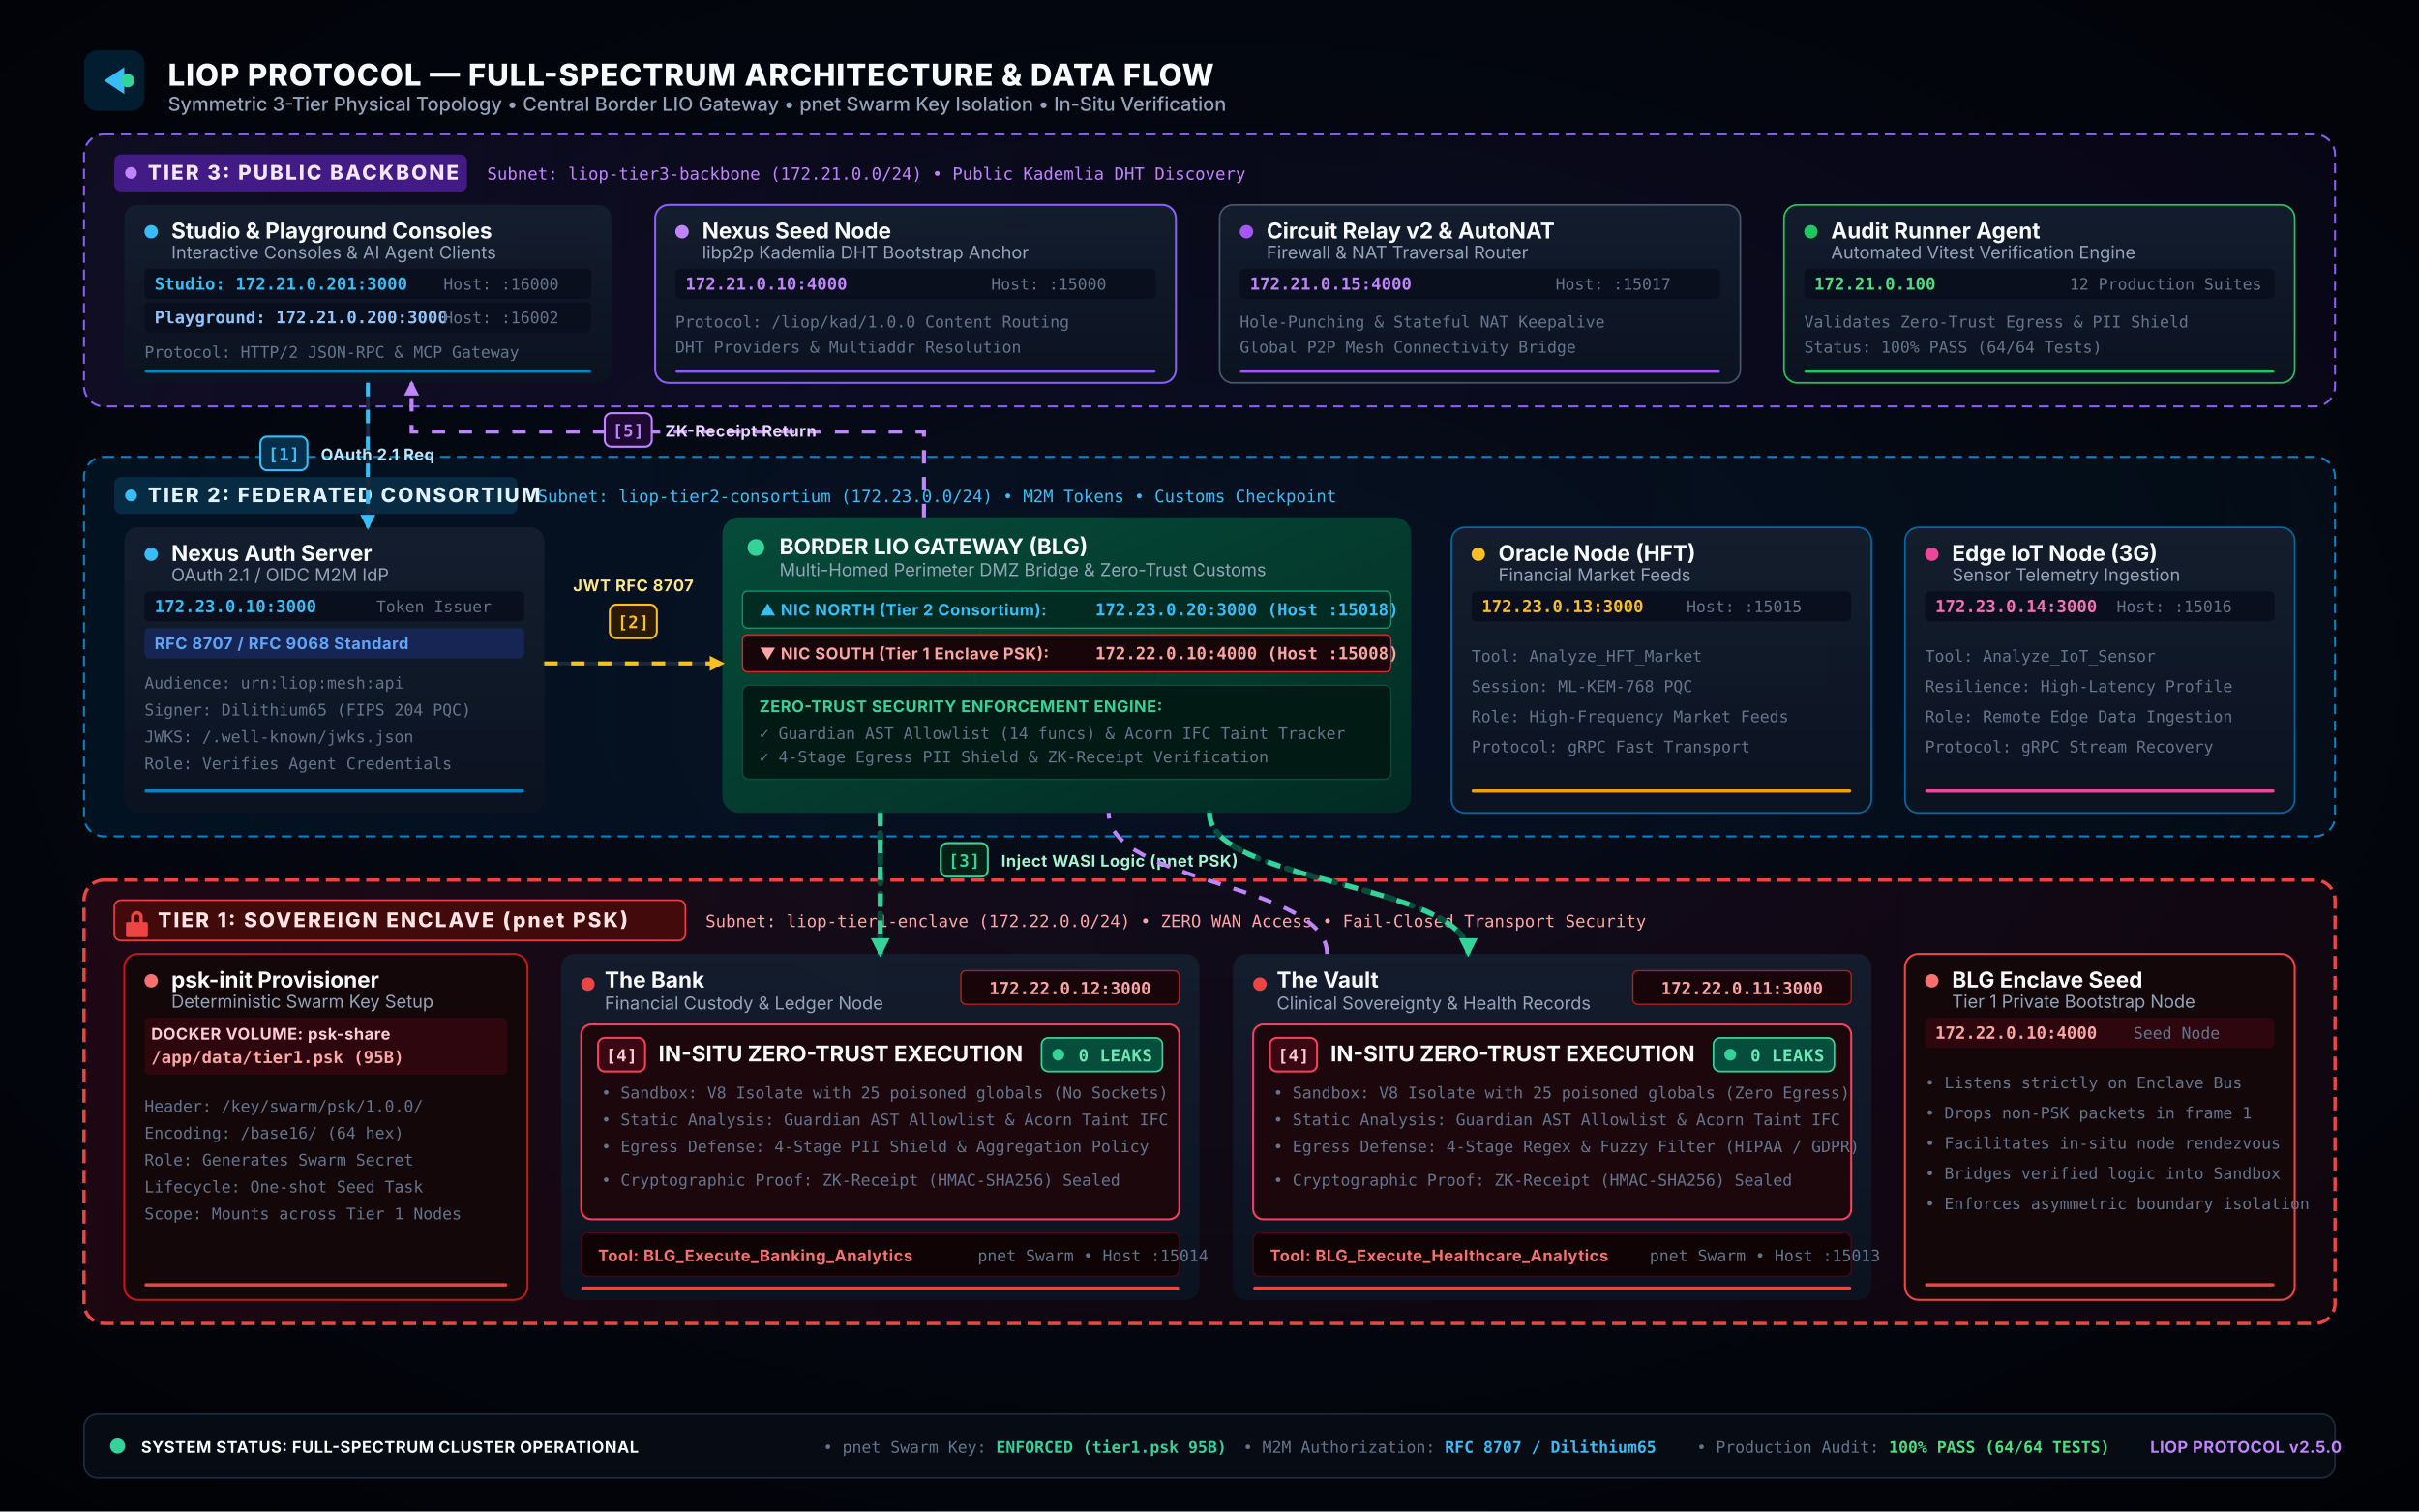
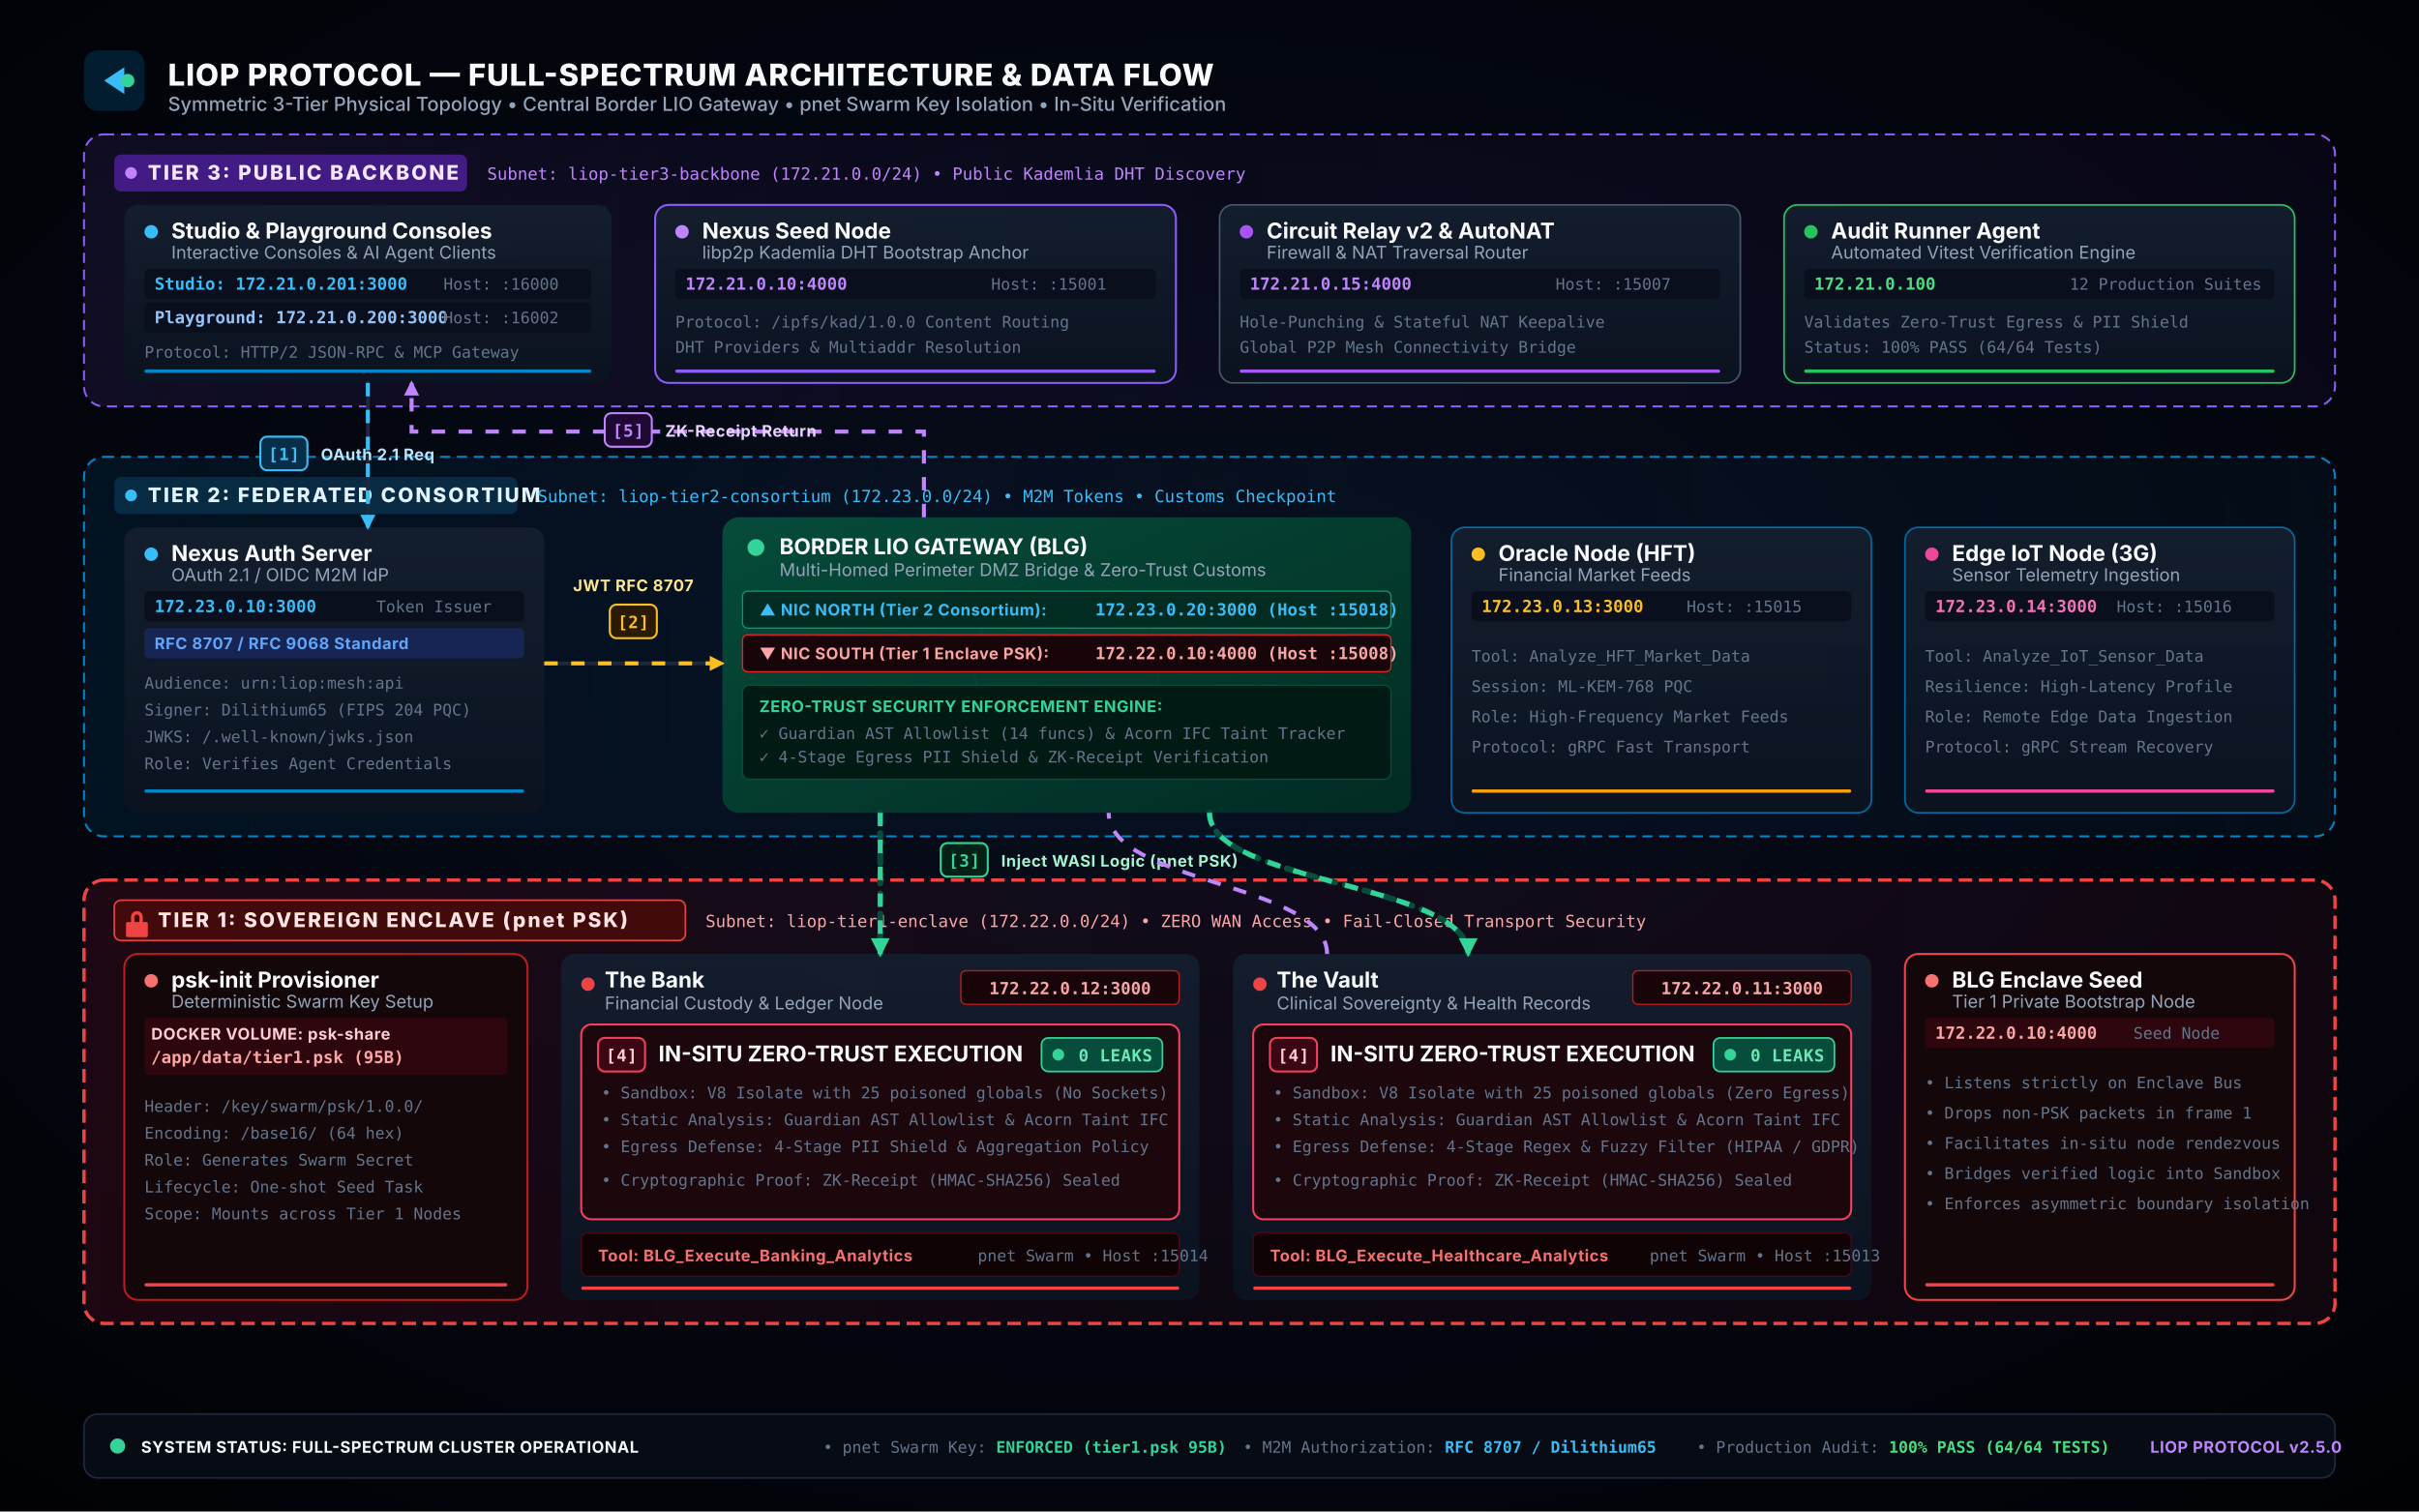
<svg xmlns="http://www.w3.org/2000/svg" width="1440" height="900" viewBox="0 0 1440 900" fill="none">
  <defs>
    <radialGradient id="master-bg" cx="50%" cy="45%" r="75%">
      <stop offset="0%" stop-color="#080e1d" />
      <stop offset="60%" stop-color="#03060e" />
      <stop offset="100%" stop-color="#010205" />
    </radialGradient>
    <linearGradient id="t3-backdrop" x1="0%" y1="0%" x2="100%" y2="0%">
      <stop offset="0%" stop-color="#8b5cf6" stop-opacity="0.10" />
      <stop offset="50%" stop-color="#6d28d9" stop-opacity="0.04" />
      <stop offset="100%" stop-color="#4c1d95" stop-opacity="0.08" />
    </linearGradient>
    <linearGradient id="t2-backdrop" x1="0%" y1="0%" x2="100%" y2="0%">
      <stop offset="0%" stop-color="#0284c7" stop-opacity="0.10" />
      <stop offset="50%" stop-color="#0369a1" stop-opacity="0.04" />
      <stop offset="100%" stop-color="#075985" stop-opacity="0.08" />
    </linearGradient>
    <linearGradient id="t1-backdrop" x1="0%" y1="0%" x2="100%" y2="0%">
      <stop offset="0%" stop-color="#e11d48" stop-opacity="0.12" />
      <stop offset="50%" stop-color="#be123c" stop-opacity="0.05" />
      <stop offset="100%" stop-color="#881337" stop-opacity="0.10" />
    </linearGradient>
    <linearGradient id="node-surface" x1="0%" y1="0%" x2="0%" y2="100%">
      <stop offset="0%" stop-color="#141e2e" stop-opacity="0.95" />
      <stop offset="100%" stop-color="#0b1320" stop-opacity="0.98" />
    </linearGradient>
    <linearGradient id="blg-monumental" x1="0%" y1="0%" x2="100%" y2="100%">
      <stop offset="0%" stop-color="#064e3b" stop-opacity="0.95" />
      <stop offset="100%" stop-color="#022c22" stop-opacity="0.98" />
    </linearGradient>
    <filter id="glow-cyan-p" x="-30%" y="-30%" width="160%" height="160%">
      <feGaussianBlur stdDeviation="4" result="b" />
      <feComposite in="SourceGraphic" in2="b" operator="over" />
    </filter>
    <filter id="glow-gold-p" x="-30%" y="-30%" width="160%" height="160%">
      <feGaussianBlur stdDeviation="4" result="b" />
      <feComposite in="SourceGraphic" in2="b" operator="over" />
    </filter>
    <filter id="glow-green-p" x="-30%" y="-30%" width="160%" height="160%">
      <feGaussianBlur stdDeviation="5" result="b" />
      <feComposite in="SourceGraphic" in2="b" operator="over" />
    </filter>
    <filter id="glow-red-p" x="-30%" y="-30%" width="160%" height="160%">
      <feGaussianBlur stdDeviation="5" result="b" />
      <feComposite in="SourceGraphic" in2="b" operator="over" />
    </filter>
    <filter id="glow-purple-p" x="-30%" y="-30%" width="160%" height="160%">
      <feGaussianBlur stdDeviation="4" result="b" />
      <feComposite in="SourceGraphic" in2="b" operator="over" />
    </filter>
    <marker id="arrow-c" viewBox="0 0 8 8" refX="5" refY="4" markerWidth="5" markerHeight="5" orient="auto-start-reverse">
      <path d="M 0 1 L 6 4 L 0 7 z" fill="#38bdf8" />
    </marker>
    <marker id="arrow-g" viewBox="0 0 8 8" refX="5" refY="4" markerWidth="5" markerHeight="5" orient="auto-start-reverse">
      <path d="M 0 1 L 6 4 L 0 7 z" fill="#fbbf24" />
    </marker>
    <marker id="arrow-e" viewBox="0 0 8 8" refX="5" refY="4" markerWidth="5" markerHeight="5" orient="auto-start-reverse">
      <path d="M 0 1 L 6 4 L 0 7 z" fill="#34d399" />
    </marker>
    <marker id="arrow-p" viewBox="0 0 8 8" refX="5" refY="4" markerWidth="5" markerHeight="5" orient="auto-start-reverse">
      <path d="M 0 1 L 6 4 L 0 7 z" fill="#c084fc" />
    </marker>
  </defs>
  <style>
    
    .brand-title { font-family: -apple-system, BlinkMacSystemFont, "Inter", "Segoe UI", Roboto, sans-serif; font-size: 18px; font-weight: 800; fill: #f8fafc; letter-spacing: 0.5px; }
    .brand-desc { font-family: -apple-system, BlinkMacSystemFont, "Inter", "Segoe UI", Roboto, sans-serif; font-size: 11.5px; font-weight: 500; fill: #94a3b8; }

    .tier-header-txt { font-family: -apple-system, BlinkMacSystemFont, "Inter", "Segoe UI", Roboto, sans-serif; font-size: 12px; font-weight: 800; letter-spacing: 1.2px; text-transform: uppercase; }
    .tier-meta-txt { font-family: ui-monospace, SFMono-Regular, Menlo, Monaco, Consolas, monospace; font-size: 10px; font-weight: 500; }

    .node-h { font-family: -apple-system, BlinkMacSystemFont, "Inter", "Segoe UI", Roboto, sans-serif; font-size: 13px; font-weight: 700; fill: #f8fafc; }
    .node-sub { font-family: -apple-system, BlinkMacSystemFont, "Inter", "Segoe UI", Roboto, sans-serif; font-size: 10.5px; fill: #94a3b8; }
    .node-mono { font-family: ui-monospace, SFMono-Regular, Menlo, Monaco, Consolas, monospace; font-size: 10px; font-weight: 600; }
    .node-port { font-family: ui-monospace, SFMono-Regular, Menlo, Monaco, Consolas, monospace; font-size: 9.5px; fill: #64748b; }
    .node-tag { font-family: -apple-system, BlinkMacSystemFont, "Inter", "Segoe UI", Roboto, sans-serif; font-size: 9.5px; font-weight: 700; letter-spacing: 0.3px; }
    .code-pill { font-family: ui-monospace, SFMono-Regular, Menlo, Monaco, Consolas, "JetBrains Mono", monospace; font-size: 10px; font-weight: 700; letter-spacing: 0.3px; }

    /* Static Circuit Bus */
    .bus-wire { fill: none; stroke: #1e293b; stroke-width: 2.2; stroke-linecap: round; }
    .pnet-wire { fill: none; stroke: #064e3b; stroke-width: 3.5; stroke-dasharray: 6, 6; stroke-linecap: round; }

    /* Guided Wave Pathways with Continuous Optical Movement */
    .wave-p1 { fill: none; stroke: #38bdf8; stroke-width: 2.4; stroke-dasharray: 8, 8; animation: move-fwd 1.2s linear infinite; }
    .wave-p2 { fill: none; stroke: #fbbf24; stroke-width: 2.4; stroke-dasharray: 8, 8; animation: move-fwd 1.2s linear infinite; }
    .wave-p3 { fill: none; stroke: #34d399; stroke-width: 3.0; stroke-dasharray: 8, 8; animation: move-fwd 1.2s linear infinite; }
    .wave-p5 { fill: none; stroke: #c084fc; stroke-width: 2.4; stroke-dasharray: 8, 8; animation: move-fwd 1.2s linear infinite; }

    @keyframes move-fwd { to { stroke-dashoffset: -32; } }

    /* Border Gateway Radar Pulse */
    @keyframes blg-radar {
      0% { r: 50; opacity: 0.8; stroke-width: 2; }
      100% { r: 100; opacity: 0; stroke-width: 0.5; }
    }
    .radar-sweep { animation: blg-radar 2.6s cubic-bezier(0.1, 0.8, 0.3, 1) infinite; }

    /* Padlock Breathing */
    @keyframes padlock-glow {
      0%, 100% { filter: drop-shadow(0 0 2px #f43f5e); opacity: 0.85; }
      50% { filter: drop-shadow(0 0 8px #fb7185); opacity: 1; }
    }
    .padlock-anim { animation: padlock-glow 3s ease-in-out infinite; }

    /* MASTER 10-SECOND SYNCHRONIZED ARCHITECTURAL FLOW */
    /* Step 1: 0.0s - 2.0s -&gt; Client queries Nexus IdP (OAuth 2.1 Req) */
    /* Step 2: 2.0s - 4.0s -&gt; Nexus grants JWT to Border LIO Gateway */
    /* Step 3: 4.0s - 6.0s -&gt; BLG injects WASI through pnet Swarm Key */
    /* Step 4: 6.0s - 8.0s -&gt; In-situ Execution inside Enclave Isolates */
    /* Step 5: 8.0s - 10.0s -&gt; ZK-Receipt Egress returns to Client */

    /* Active Node Illuminations */
    @keyframes hl-n1 {
      0%, 20% { stroke: #38bdf8; stroke-width: 2; filter: drop-shadow(0 0 10px rgba(56, 189, 248, 0.4)); }
      23%, 100% { stroke: #334155; stroke-width: 1; filter: none; }
    }
    .hl-act-1 { animation: hl-n1 10s infinite; }

    @keyframes hl-n2 {
      0%, 18% { stroke: #0284c7; stroke-width: 1; filter: none; }
      20%, 40% { stroke: #fbbf24; stroke-width: 2; filter: drop-shadow(0 0 10px rgba(251, 191, 36, 0.45)); }
      43%, 100% { stroke: #0284c7; stroke-width: 1; filter: none; }
    }
    .hl-act-2 { animation: hl-n2 10s infinite; }

    @keyframes hl-n3 {
      0%, 38% { stroke: #10b981; stroke-width: 2; filter: none; }
      40%, 60% { stroke: #34d399; stroke-width: 2.5; filter: drop-shadow(0 0 12px rgba(52, 211, 153, 0.5)); }
      63%, 100% { stroke: #10b981; stroke-width: 2; filter: none; }
    }
    .hl-act-3 { animation: hl-n3 10s infinite; }

    @keyframes hl-n4 {
      0%, 58% { stroke: #e11d48; stroke-width: 1.5; filter: none; }
      60%, 80% { stroke: #fb7185; stroke-width: 2.5; filter: drop-shadow(0 0 14px rgba(244, 63, 94, 0.6)); }
      83%, 100% { stroke: #e11d48; stroke-width: 1.5; filter: none; }
    }
    .hl-act-4 { animation: hl-n4 10s infinite; }

    /* Synchronized Numbered Step Badge Pulses */
    @keyframes pulse-step1 {
      0%, 20% { opacity: 1; filter: drop-shadow(0 0 6px #38bdf8); }
      23%, 100% { opacity: 0.6; filter: none; }
    }
    .hl-badge-1 { animation: pulse-step1 10s infinite; }

    @keyframes pulse-step2 {
      0%, 18% { opacity: 0.6; filter: none; }
      20%, 40% { opacity: 1; filter: drop-shadow(0 0 6px #fbbf24); }
      43%, 100% { opacity: 0.6; filter: none; }
    }
    .hl-badge-2 { animation: pulse-step2 10s infinite; }

    @keyframes pulse-step3 {
      0%, 38% { opacity: 0.6; filter: none; }
      40%, 60% { opacity: 1; filter: drop-shadow(0 0 6px #34d399); }
      63%, 100% { opacity: 0.6; filter: none; }
    }
    .hl-badge-3 { animation: pulse-step3 10s infinite; }

    @keyframes pulse-step4 {
      0%, 58% { opacity: 0.4; filter: none; }
      60%, 80% { opacity: 1; filter: drop-shadow(0 0 8px #f43f5e); }
      83%, 100% { opacity: 0.4; filter: none; }
    }
    .hl-badge-4 { animation: pulse-step4 10s infinite; }

    @keyframes pulse-step5 {
      0%, 78% { opacity: 0.6; filter: none; }
      80%, 100% { opacity: 1; filter: drop-shadow(0 0 6px #c084fc); }
    }
    .hl-badge-5 { animation: pulse-step5 10s infinite; }

    @keyframes pulse-step4-bg {
      0%, 58% { opacity: 0.35; stroke: #881337; }
      60%, 80% { opacity: 1; stroke: #f43f5e; filter: drop-shadow(0 0 6px rgba(244, 63, 94, 0.6)); }
      83%, 100% { opacity: 0.35; stroke: #881337; }
    }
    .pill-step4-active { animation: pulse-step4-bg 10s ease-in-out infinite; }
    
  </style>
  <rect width="1440" height="900" fill="url(#master-bg)" />
  <g transform="translate(50, 30)">
    <rect width="36" height="36" rx="8" fill="#0284c7" opacity="0.2" />
    <path d="M 12 18 L 24 10 L 24 26 Z" fill="#38bdf8" />
    <circle cx="26" cy="18" r="4" fill="#34d399" />
    <text x="50" y="21" class="brand-title">LIOP PROTOCOL — FULL-SPECTRUM ARCHITECTURE &amp; DATA FLOW</text>
    <text x="50" y="36" class="brand-desc">Symmetric 3-Tier Physical Topology • Central Border LIO Gateway • pnet Swarm Key Isolation • In-Situ Verification</text>
  </g>
  <g transform="translate(50, 80)" id="layer-tier3">
    <rect width="1340" height="162" rx="12" fill="url(#t3-backdrop)" stroke="#8b5cf6" stroke-width="1.2" stroke-dasharray="6,4" />
    <rect x="18" y="12" width="210" height="22" rx="4" fill="#4c1d95" opacity="0.85" />
    <circle cx="28" cy="23" r="3.5" fill="#c084fc" />
    <text x="38" y="27" class="tier-header-txt" fill="#f3e8ff">TIER 3: PUBLIC BACKBONE</text>
    <text x="240" y="27" class="tier-meta-txt" fill="#c084fc">Subnet: liop-tier3-backbone (172.21.0.0/24) • Public Kademlia DHT Discovery</text>
    <g transform="translate(24, 42)" id="n-playground">
      <rect width="290" height="106" rx="8" fill="url(#node-surface)" class="hl-act-1" />
      <circle cx="16" cy="16" r="4" fill="#38bdf8" />
      <text x="28" y="20" class="node-h">Studio &amp; Playground Consoles</text>
      <text x="28" y="32" class="node-sub">Interactive Consoles &amp; AI Agent Clients</text>
      <rect x="12" y="38" width="266" height="18" rx="3" fill="#090f1d" />
      <text x="18" y="50.5" class="node-mono" fill="#38bdf8">Studio: 172.21.0.201:3000</text>
      <text x="190" y="50.5" class="node-port" fill="#38bdf8">Host: :16000</text>
      <rect x="12" y="58" width="266" height="18" rx="3" fill="#090f1d" />
      <text x="18" y="70.5" class="node-mono" fill="#93c5fd">Playground: 172.21.0.200:3000</text>
      <text x="190" y="70.5" class="node-port" fill="#93c5fd">Host: :16002</text>
      <text x="12" y="91" class="node-port">Protocol: HTTP/2 JSON-RPC &amp; MCP Gateway</text>
      <rect x="12" y="98" width="266" height="2" rx="1" fill="#0284c7" />
    </g>
    <g transform="translate(340, 42)" id="n-nexus-seed">
      <rect width="310" height="106" rx="8" fill="url(#node-surface)" stroke="#8b5cf6" stroke-width="1.2" />
      <circle cx="16" cy="16" r="4" fill="#c084fc" />
      <text x="28" y="20" class="node-h">Nexus Seed Node</text>
      <text x="28" y="32" class="node-sub">libp2p Kademlia DHT Bootstrap Anchor</text>
      <rect x="12" y="38" width="286" height="18" rx="3" fill="#090f1d" />
      <text x="18" y="50.5" class="node-mono" fill="#c084fc">172.21.0.10:4000</text>
-       <text x="200" y="50.5" class="node-port">Host: :15000</text>
-       <text x="12" y="73" class="node-port">Protocol: /liop/kad/1.0.0 Content Routing</text>
+       <text x="200" y="50.5" class="node-port">Host: :15001</text>
+       <text x="12" y="73" class="node-port">Protocol: /ipfs/kad/1.0.0 Content Routing</text>
      <text x="12" y="88" class="node-port">DHT Providers &amp; Multiaddr Resolution</text>
      <rect x="12" y="98" width="286" height="2" rx="1" fill="#8b5cf6" />
    </g>
    <g transform="translate(676, 42)" id="n-relay">
      <rect width="310" height="106" rx="8" fill="url(#node-surface)" stroke="#475569" stroke-width="1" />
      <circle cx="16" cy="16" r="4" fill="#a855f7" />
      <text x="28" y="20" class="node-h">Circuit Relay v2 &amp; AutoNAT</text>
      <text x="28" y="32" class="node-sub">Firewall &amp; NAT Traversal Router</text>
      <rect x="12" y="38" width="286" height="18" rx="3" fill="#090f1d" />
      <text x="18" y="50.5" class="node-mono" fill="#c084fc">172.21.0.15:4000</text>
-       <text x="200" y="50.5" class="node-port">Host: :15017</text>
+       <text x="200" y="50.5" class="node-port">Host: :15007</text>
      <text x="12" y="73" class="node-port">Hole-Punching &amp; Stateful NAT Keepalive</text>
      <text x="12" y="88" class="node-port">Global P2P Mesh Connectivity Bridge</text>
      <rect x="12" y="98" width="286" height="2" rx="1" fill="#a855f7" />
    </g>
    <g transform="translate(1012, 42)" id="n-audit">
      <rect width="304" height="106" rx="8" fill="url(#node-surface)" stroke="#22c55e" stroke-width="1" />
      <circle cx="16" cy="16" r="4" fill="#22c55e" />
      <text x="28" y="20" class="node-h">Audit Runner Agent</text>
      <text x="28" y="32" class="node-sub">Automated Vitest Verification Engine</text>
      <rect x="12" y="38" width="280" height="18" rx="3" fill="#090f1d" />
      <text x="18" y="50.5" class="node-mono" fill="#4ade80">172.21.0.100</text>
      <text x="170" y="50.5" class="node-port">12 Production Suites</text>
      <text x="12" y="73" class="node-port">Validates Zero-Trust Egress &amp; PII Shield</text>
      <text x="12" y="88" class="node-port">Status: 100% PASS (64/64 Tests)</text>
      <rect x="12" y="98" width="280" height="2" rx="1" fill="#22c55e" />
    </g>
  </g>
  <g transform="translate(50, 272)" id="layer-tier2">
    <rect width="1340" height="226" rx="12" fill="url(#t2-backdrop)" stroke="#0284c7" stroke-width="1.2" stroke-dasharray="6,4" />
    <rect x="18" y="12" width="240" height="22" rx="4" fill="#082f49" opacity="0.85" />
    <circle cx="28" cy="23" r="3.5" fill="#38bdf8" />
    <text x="38" y="27" class="tier-header-txt" fill="#e0f2fe">TIER 2: FEDERATED CONSORTIUM</text>
    <text x="270" y="27" class="tier-meta-txt" fill="#38bdf8">Subnet: liop-tier2-consortium (172.23.0.0/24) • M2M Tokens • Customs Checkpoint</text>
    <g transform="translate(24, 42)" id="n-nexus-auth">
      <rect width="250" height="170" rx="8" fill="url(#node-surface)" class="hl-act-2" />
      <circle cx="16" cy="16" r="4" fill="#38bdf8" />
      <text x="28" y="20" class="node-h">Nexus Auth Server</text>
      <text x="28" y="32" class="node-sub">OAuth 2.1 / OIDC M2M IdP</text>
      <rect x="12" y="38" width="226" height="18" rx="3" fill="#090f1d" />
      <text x="18" y="50.5" class="node-mono" fill="#38bdf8">172.23.0.10:3000</text>
      <text x="150" y="50.5" class="node-port">Token Issuer</text>
      <rect x="12" y="60" width="226" height="18" rx="3" fill="#172554" />
      <text x="18" y="72.5" class="node-tag" fill="#60a5fa">RFC 8707 / RFC 9068 Standard</text>
      <text x="12" y="96" class="node-port">Audience: urn:liop:mesh:api</text>
      <text x="12" y="112" class="node-port">Signer: Dilithium65 (FIPS 204 PQC)</text>
      <text x="12" y="128" class="node-port">JWKS: /.well-known/jwks.json</text>
      <text x="12" y="144" class="node-port">Role: Verifies Agent Credentials</text>
      <rect x="12" y="156" width="226" height="2" rx="1" fill="#0284c7" />
    </g>
    <g transform="translate(380, 36)" id="n-blg-center">
      <circle cx="205" cy="88" r="55" fill="none" stroke="#10b981" class="radar-sweep" />
      <rect width="410" height="176" rx="10" fill="url(#blg-monumental)" class="hl-act-3" />
      <circle cx="20" cy="18" r="5" fill="#34d399" />
      <text x="34" y="22" class="node-h" fill="#a7f3d0">BORDER LIO GATEWAY (BLG)</text>
      <text x="34" y="35" class="node-sub" fill="#6ee7b7">Multi-Homed Perimeter DMZ Bridge &amp; Zero-Trust Customs</text>
      <g transform="translate(12, 44)">
        <rect width="386" height="22" rx="3" fill="#022c22" stroke="#059669" stroke-width="0.8" />
        <text x="10" y="14.5" class="node-tag" fill="#38bdf8">▲ NIC NORTH (Tier 2 Consortium):</text>
        <text x="210" y="14.5" class="node-mono" fill="#38bdf8">172.23.0.20:3000 (Host :15018)</text>
        <rect y="26" width="386" height="22" rx="3" fill="#180509" stroke="#dc2626" stroke-width="0.8" />
        <text x="10" y="40.5" class="node-tag" fill="#fca5a5">▼ NIC SOUTH (Tier 1 Enclave PSK):</text>
        <text x="210" y="40.5" class="node-mono" fill="#fca5a5">172.22.0.10:4000 (Host :15008)</text>
      </g>
      <g transform="translate(12, 100)">
        <rect width="386" height="56" rx="4" fill="#021a14" stroke="#064e3b" stroke-width="0.8" />
        <text x="10" y="16" class="node-tag" fill="#34d399">ZERO-TRUST SECURITY ENFORCEMENT ENGINE:</text>
        <text x="10" y="32" class="node-port" fill="#a7f3d0">✓ Guardian AST Allowlist (14 funcs) &amp; Acorn IFC Taint Tracker</text>
        <text x="10" y="46" class="node-port" fill="#a7f3d0">✓ 4-Stage Egress PII Shield &amp; ZK-Receipt Verification</text>
      </g>
    </g>
    <g transform="translate(814, 42)" id="n-oracle">
      <rect width="250" height="170" rx="8" fill="url(#node-surface)" stroke="#0369a1" stroke-width="1" />
      <circle cx="16" cy="16" r="4" fill="#fbbf24" />
      <text x="28" y="20" class="node-h">Oracle Node (HFT)</text>
      <text x="28" y="32" class="node-sub">Financial Market Feeds</text>
      <rect x="12" y="38" width="226" height="18" rx="3" fill="#090f1d" />
      <text x="18" y="50.5" class="node-mono" fill="#fbbf24">172.23.0.13:3000</text>
      <text x="140" y="50.5" class="node-port">Host: :15015</text>
-       <text x="12" y="80" class="node-port">Tool: Analyze_HFT_Market</text>
+       <text x="12" y="80" class="node-port">Tool: Analyze_HFT_Market_Data</text>
      <text x="12" y="98" class="node-port">Session: ML-KEM-768 PQC</text>
      <text x="12" y="116" class="node-port">Role: High-Frequency Market Feeds</text>
      <text x="12" y="134" class="node-port">Protocol: gRPC Fast Transport</text>
      <rect x="12" y="156" width="226" height="2" rx="1" fill="#f59e0b" />
    </g>
    <g transform="translate(1084, 42)" id="n-edge">
      <rect width="232" height="170" rx="8" fill="url(#node-surface)" stroke="#0369a1" stroke-width="1" />
      <circle cx="16" cy="16" r="4" fill="#ec4899" />
      <text x="28" y="20" class="node-h">Edge IoT Node (3G)</text>
      <text x="28" y="32" class="node-sub">Sensor Telemetry Ingestion</text>
      <rect x="12" y="38" width="208" height="18" rx="3" fill="#090f1d" />
      <text x="18" y="50.5" class="node-mono" fill="#f472b6">172.23.0.14:3000</text>
      <text x="126" y="50.5" class="node-port">Host: :15016</text>
-       <text x="12" y="80" class="node-port">Tool: Analyze_IoT_Sensor</text>
+       <text x="12" y="80" class="node-port">Tool: Analyze_IoT_Sensor_Data</text>
      <text x="12" y="98" class="node-port">Resilience: High-Latency Profile</text>
      <text x="12" y="116" class="node-port">Role: Remote Edge Data Ingestion</text>
      <text x="12" y="134" class="node-port">Protocol: gRPC Stream Recovery</text>
      <rect x="12" y="156" width="208" height="2" rx="1" fill="#ec4899" />
    </g>
  </g>
  <g transform="translate(50, 524)" id="layer-tier1">
    <rect width="1340" height="264" rx="12" fill="url(#t1-backdrop)" stroke="#ef4444" stroke-width="2" stroke-dasharray="8,4" />
    <rect x="18" y="12" width="340" height="24" rx="4" fill="#450a0a" opacity="0.95" stroke="#ef4444" stroke-width="1" />
    <path class="padlock-anim" d="M 28 25 L 28 22 C 28 20 29.5 18.5 31.5 18.5 C 33.5 18.5 35 20 35 22 L 35 25 L 37 25 C 37.6 25 38 25.4 38 26 L 38 33 C 38 33.6 37.6 34 37 34 L 26 34 C 25.4 34 25 33.6 25 33 L 25 26 C 25 25.4 25.4 25 26 25 Z M 30 25 L 33 25 L 33 22 C 33 21.2 32.3 20.5 31.5 20.5 C 30.7 20.5 30 21.2 30 22 Z" fill="#ef4444" />
    <text x="44" y="28" class="tier-header-txt" fill="#ffe4e6">TIER 1: SOVEREIGN ENCLAVE (pnet PSK)</text>
    <text x="370" y="28" class="tier-meta-txt" fill="#fca5a5">Subnet: liop-tier1-enclave (172.22.0.0/24) • ZERO WAN Access • Fail-Closed Transport Security</text>
    <g transform="translate(24, 44)" id="n-psk-init">
      <rect width="240" height="206" rx="8" fill="#14070a" stroke="#b91c1c" stroke-width="1.2" />
      <circle cx="16" cy="16" r="4" fill="#f87171" />
      <text x="28" y="20" class="node-h" fill="#fca5a5">psk-init Provisioner</text>
      <text x="28" y="32" class="node-sub" fill="#f87171">Deterministic Swarm Key Setup</text>
      <rect x="12" y="38" width="216" height="34" rx="3" fill="#2d060e" />
      <text x="16" y="51" class="node-tag" fill="#fecdd3">DOCKER VOLUME: psk-share</text>
      <text x="16" y="65" class="node-mono" fill="#fca5a5">/app/data/tier1.psk (95B)</text>
      <text x="12" y="94" class="node-port" fill="#f87171">Header: /key/swarm/psk/1.0.0/</text>
      <text x="12" y="110" class="node-port" fill="#f87171">Encoding: /base16/ (64 hex)</text>
      <text x="12" y="126" class="node-port" fill="#f87171">Role: Generates Swarm Secret</text>
      <text x="12" y="142" class="node-port" fill="#f87171">Lifecycle: One-shot Seed Task</text>
      <text x="12" y="158" class="node-port" fill="#f87171">Scope: Mounts across Tier 1 Nodes</text>
      <rect x="12" y="196" width="216" height="2" rx="1" fill="#ef4444" />
    </g>
    <g transform="translate(284, 44)" id="n-bank">
      <rect width="380" height="206" rx="8" fill="url(#node-surface)" class="hl-act-4" />
      <circle cx="16" cy="18" r="4" fill="#ef4444" />
      <text x="26" y="20" class="node-h" fill="#fca5a5">The Bank</text>
      <text x="26" y="33" class="node-sub">Financial Custody &amp; Ledger Node</text>
      <rect x="238" y="10" width="130" height="20" rx="3" fill="#180509" stroke="#b91c1c" stroke-width="0.8" />
      <text x="303" y="24" text-anchor="middle" class="node-mono" fill="#fca5a5">172.22.0.12:3000</text>
      <g transform="translate(12, 42)">
        <rect width="356" height="116" rx="6" fill="#1c070d" stroke="#f43f5e" stroke-width="1.2" class="pill-step4-active" />
        <rect x="10" y="8" width="28" height="20" rx="4" fill="#3b0712" stroke="#f43f5e" stroke-width="1.2" class="hl-badge-4" />
        <text x="24" y="22" text-anchor="middle" class="code-pill" fill="#fecdd3">[4]</text>
        <text x="46" y="22" class="node-h" fill="#ffe4e6">IN-SITU ZERO-TRUST EXECUTION</text>
        <rect x="274" y="8" width="72" height="20" rx="4" fill="#064e3b" stroke="#34d399" stroke-width="1" />
        <circle cx="284" cy="18" r="3.5" fill="#34d399" />
        <text x="318" y="22" text-anchor="middle" class="code-pill" fill="#6ee7b7">0 LEAKS</text>
        <text x="12" y="44" class="node-port" fill="#fca5a5">• Sandbox: V8 Isolate with 25 poisoned globals (No Sockets)</text>
        <text x="12" y="60" class="node-port" fill="#fca5a5">• Static Analysis: Guardian AST Allowlist &amp; Acorn Taint IFC</text>
        <text x="12" y="76" class="node-port" fill="#fca5a5">• Egress Defense: 4-Stage PII Shield &amp; Aggregation Policy</text>
        <text x="12" y="96" class="node-port" fill="#34d399">• Cryptographic Proof: ZK-Receipt (HMAC-SHA256) Sealed</text>
      </g>
      <g transform="translate(12, 166)">
        <rect width="356" height="26" rx="4" fill="#0f0306" stroke="#4c0519" stroke-width="0.8" />
        <text x="10" y="17" class="node-tag" fill="#f87171">Tool: BLG_Execute_Banking_Analytics</text>
        <text x="236" y="17" class="node-port" fill="#fca5a5">pnet Swarm • Host :15014</text>
      </g>
      <rect x="12" y="198" width="356" height="2" rx="1" fill="#ef4444" />
    </g>
    <g transform="translate(684, 44)" id="n-vault">
      <rect width="380" height="206" rx="8" fill="url(#node-surface)" class="hl-act-4" />
      <circle cx="16" cy="18" r="4" fill="#ef4444" />
      <text x="26" y="20" class="node-h" fill="#fca5a5">The Vault</text>
      <text x="26" y="33" class="node-sub">Clinical Sovereignty &amp; Health Records</text>
      <rect x="238" y="10" width="130" height="20" rx="3" fill="#180509" stroke="#b91c1c" stroke-width="0.8" />
      <text x="303" y="24" text-anchor="middle" class="node-mono" fill="#fca5a5">172.22.0.11:3000</text>
      <g transform="translate(12, 42)">
        <rect width="356" height="116" rx="6" fill="#1c070d" stroke="#f43f5e" stroke-width="1.2" class="pill-step4-active" />
        <rect x="10" y="8" width="28" height="20" rx="4" fill="#3b0712" stroke="#f43f5e" stroke-width="1.2" class="hl-badge-4" />
        <text x="24" y="22" text-anchor="middle" class="code-pill" fill="#fecdd3">[4]</text>
        <text x="46" y="22" class="node-h" fill="#ffe4e6">IN-SITU ZERO-TRUST EXECUTION</text>
        <rect x="274" y="8" width="72" height="20" rx="4" fill="#064e3b" stroke="#34d399" stroke-width="1" />
        <circle cx="284" cy="18" r="3.5" fill="#34d399" />
        <text x="318" y="22" text-anchor="middle" class="code-pill" fill="#6ee7b7">0 LEAKS</text>
        <text x="12" y="44" class="node-port" fill="#fca5a5">• Sandbox: V8 Isolate with 25 poisoned globals (Zero Egress)</text>
        <text x="12" y="60" class="node-port" fill="#fca5a5">• Static Analysis: Guardian AST Allowlist &amp; Acorn Taint IFC</text>
        <text x="12" y="76" class="node-port" fill="#fca5a5">• Egress Defense: 4-Stage Regex &amp; Fuzzy Filter (HIPAA / GDPR)</text>
        <text x="12" y="96" class="node-port" fill="#34d399">• Cryptographic Proof: ZK-Receipt (HMAC-SHA256) Sealed</text>
      </g>
      <g transform="translate(12, 166)">
        <rect width="356" height="26" rx="4" fill="#0f0306" stroke="#4c0519" stroke-width="0.8" />
        <text x="10" y="17" class="node-tag" fill="#f87171">Tool: BLG_Execute_Healthcare_Analytics</text>
        <text x="236" y="17" class="node-port" fill="#fca5a5">pnet Swarm • Host :15013</text>
      </g>
      <rect x="12" y="198" width="356" height="2" rx="1" fill="#ef4444" />
    </g>
    <g transform="translate(1084, 44)" id="n-blg-seed">
      <rect width="232" height="206" rx="8" fill="#14070a" stroke="#ef4444" stroke-width="1.2" />
      <circle cx="16" cy="16" r="4" fill="#f87171" />
      <text x="28" y="20" class="node-h" fill="#fca5a5">BLG Enclave Seed</text>
      <text x="28" y="32" class="node-sub" fill="#f87171">Tier 1 Private Bootstrap Node</text>
      <rect x="12" y="38" width="208" height="18" rx="3" fill="#2d060e" />
      <text x="18" y="50.5" class="node-mono" fill="#fca5a5">172.22.0.10:4000</text>
      <text x="136" y="50.5" class="node-port" fill="#f87171">Seed Node</text>
      <text x="12" y="80" class="node-port" fill="#f87171">• Listens strictly on Enclave Bus</text>
      <text x="12" y="98" class="node-port" fill="#f87171">• Drops non-PSK packets in frame 1</text>
      <text x="12" y="116" class="node-port" fill="#f87171">• Facilitates in-situ node rendezvous</text>
      <text x="12" y="134" class="node-port" fill="#f87171">• Bridges verified logic into Sandbox</text>
      <text x="12" y="152" class="node-port" fill="#f87171">• Enforces asymmetric boundary isolation</text>
      <rect x="12" y="196" width="208" height="2" rx="1" fill="#ef4444" />
    </g>
  </g>
  <g id="master-cables">
    <path d="M 219 228 L 219 314" class="bus-wire" />
    <path d="M 219 228 L 219 314" class="wave-p1" marker-end="url(#arrow-c)" />
    <g transform="translate(155, 260)">
      <rect width="28" height="20" rx="4" fill="#082f49" stroke="#38bdf8" stroke-width="1.2" class="hl-badge-1" />
      <text x="14" y="14" text-anchor="middle" class="code-pill" fill="#38bdf8">[1]</text>
      <text x="36" y="14" class="node-tag" fill="#bae6fd">OAuth 2.1 Req</text>
    </g>
    <path d="M 324 395 L 430 395" class="bus-wire" />
    <path d="M 324 395 L 430 395" class="wave-p2" marker-end="url(#arrow-g)" />
    <g transform="translate(377, 360)">
      <rect x="-14" y="0" width="28" height="20" rx="4" fill="#291b05" stroke="#fbbf24" stroke-width="1.2" class="hl-badge-2" />
      <text x="0" y="14" text-anchor="middle" class="code-pill" fill="#fbbf24">[2]</text>
      <text x="0" y="-8" text-anchor="middle" class="node-tag" fill="#fde68a">JWT RFC 8707</text>
    </g>
    <path d="M 524 484 L 524 568" class="pnet-wire" />
    <path d="M 524 484 L 524 568" class="wave-p3" marker-end="url(#arrow-e)" />
    <path d="M 720 484 C 720 526, 874 526, 874 568" class="pnet-wire" />
    <path d="M 720 484 C 720 526, 874 526, 874 568" class="wave-p3" marker-end="url(#arrow-e)" />
    <g transform="translate(560, 502)">
      <rect width="28" height="20" rx="4" fill="#042118" stroke="#34d399" stroke-width="1.2" class="hl-badge-3" />
      <text x="14" y="14" text-anchor="middle" class="code-pill" fill="#34d399">[3]</text>
      <text x="36" y="14" class="node-tag" fill="#a7f3d0">Inject WASI Logic (pnet PSK)</text>
    </g>
    <path d="M 790 568 C 790 526, 660 526, 660 484 M 550 308 L 550 257 L 245 257 L 245 228" class="wave-p5" marker-end="url(#arrow-p)" />
    <g transform="translate(360, 246)">
      <rect width="28" height="20" rx="4" fill="#1e0933" stroke="#c084fc" stroke-width="1.2" class="hl-badge-5" />
      <text x="14" y="14" text-anchor="middle" class="code-pill" fill="#c084fc">[5]</text>
      <text x="36" y="14" class="node-tag" fill="#e9d5ff">ZK-Receipt Return</text>
    </g>
  </g>
  <g transform="translate(50, 842)" id="telemetry-bar">
    <rect width="1340" height="38" rx="8" fill="#060b14" stroke="#1e293b" stroke-width="1" />
    <circle cx="20" cy="19" r="4.5" fill="#34d399" />
    <text x="34" y="23" class="node-tag" fill="#f8fafc">SYSTEM STATUS: FULL-SPECTRUM CLUSTER OPERATIONAL</text>
    <text x="440" y="23" class="node-port" fill="#94a3b8">• pnet Swarm Key: <tspan fill="#34d399" font-weight="700">ENFORCED (tier1.psk 95B)</tspan>
    </text>
    <text x="690" y="23" class="node-port" fill="#94a3b8">• M2M Authorization: <tspan fill="#38bdf8" font-weight="700">RFC 8707 / Dilithium65</tspan>
    </text>
    <text x="960" y="23" class="node-port" fill="#94a3b8">• Production Audit: <tspan fill="#4ade80" font-weight="700">100% PASS (64/64 TESTS)</tspan>
    </text>
    <text x="1230" y="23" class="node-tag" fill="#c084fc">LIOP PROTOCOL v2.5.0</text>
  </g>
</svg>
